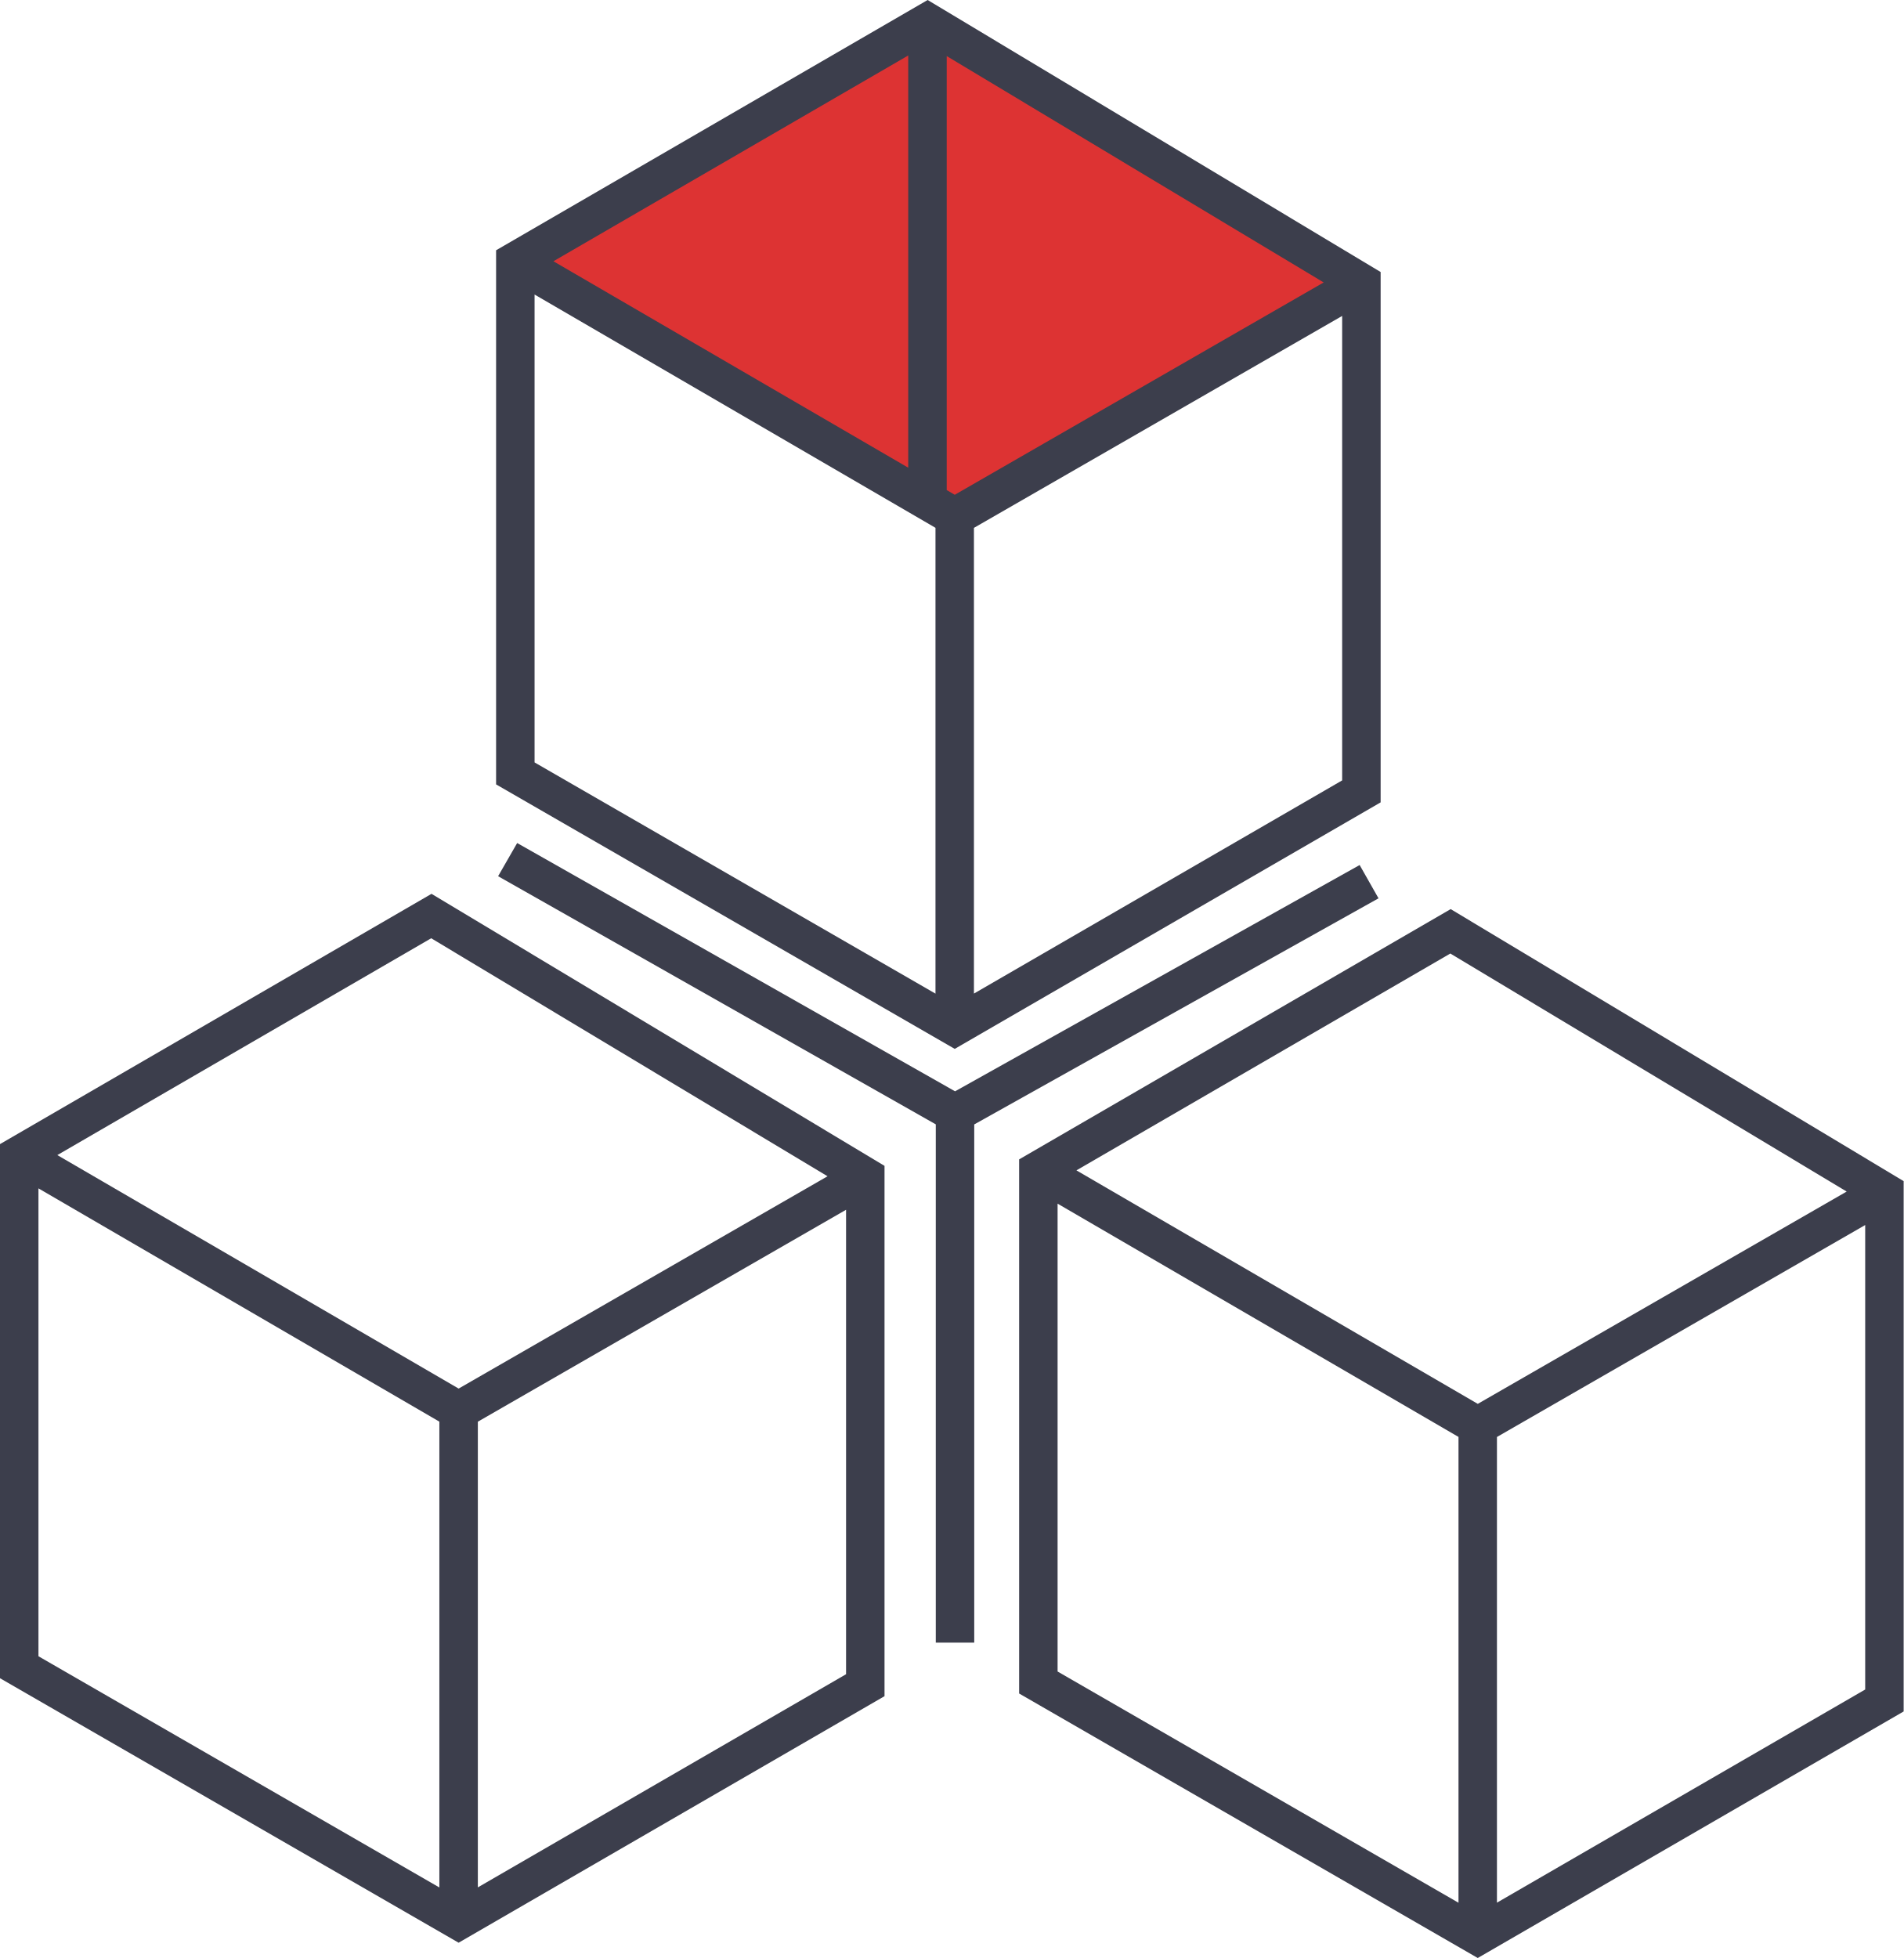
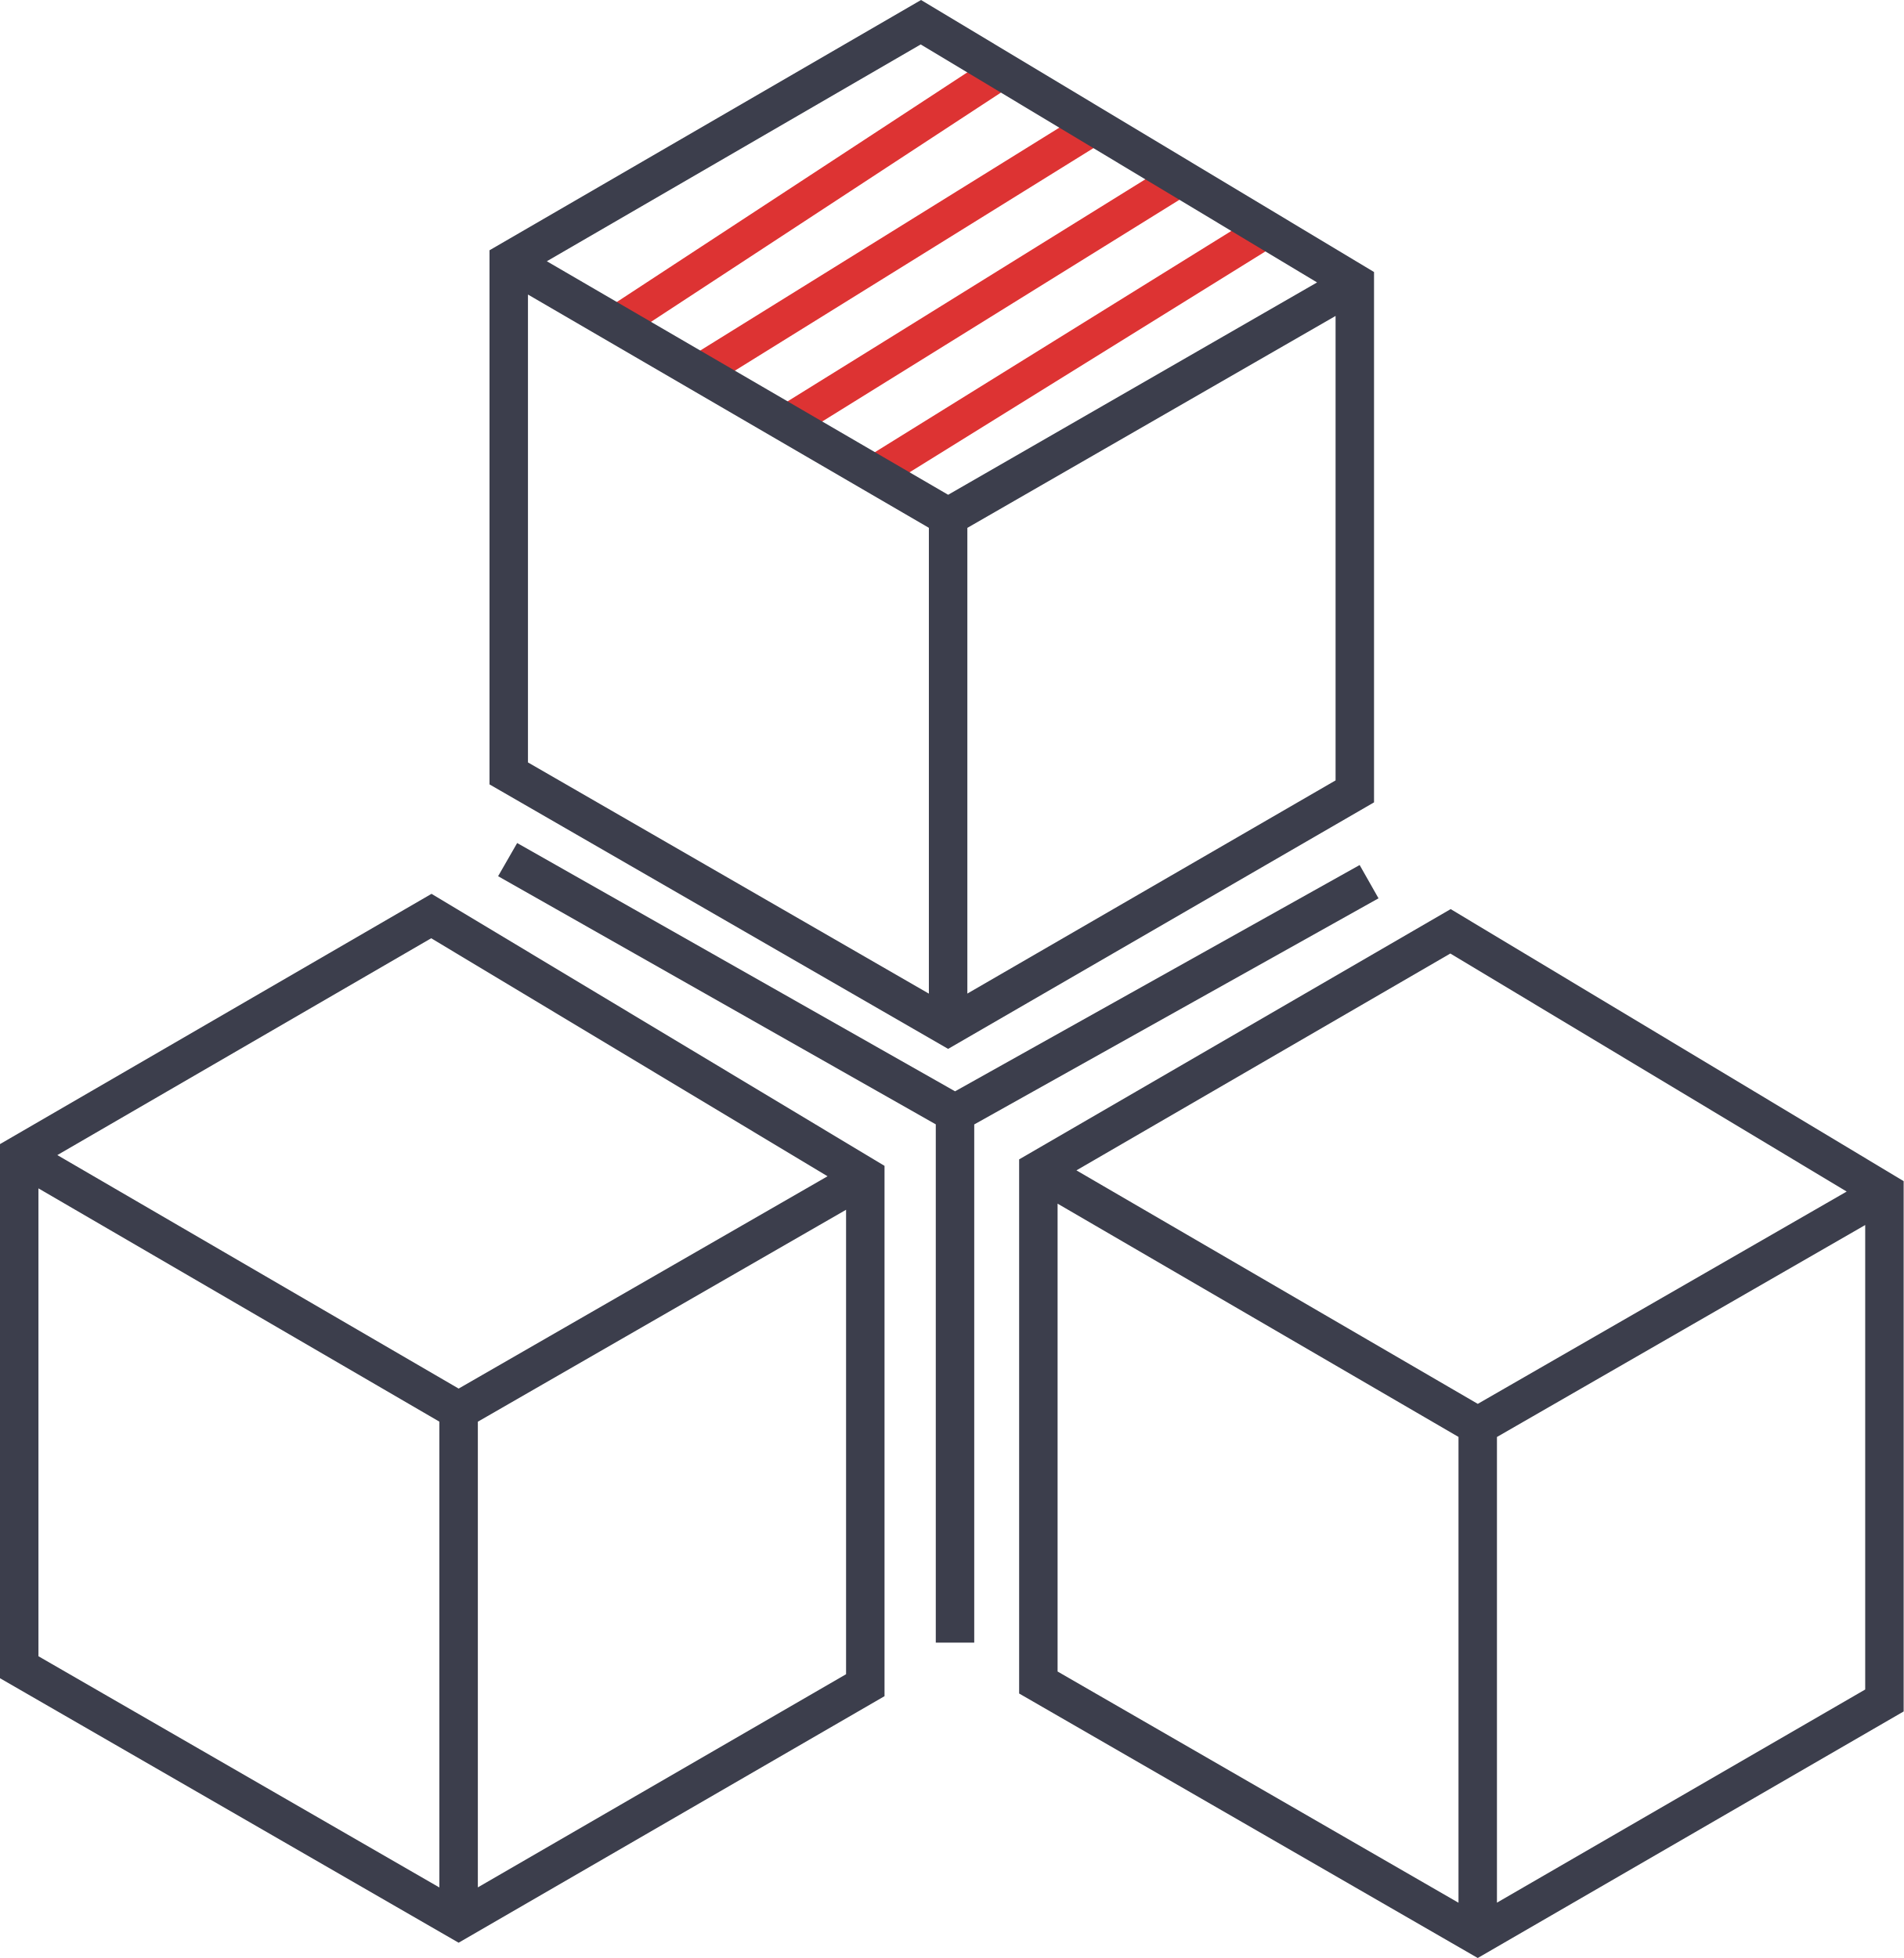
<svg xmlns="http://www.w3.org/2000/svg" width="70" height="72" viewBox="0 0 70 72" fill="none">
-   <path d="M19.162 9.551L33.94 1.193L49.849 10.393L35.071 18.891L19.162 9.551Z" fill="#DD3333" />
-   <path fill-rule="evenodd" clip-rule="evenodd" d="M34.111 0L50.768 10.003V29.505L35.107 38.57L18.242 28.844V9.203L34.111 0ZM19.657 10.831V28.036L34.399 36.538V19.409L19.657 10.831ZM35.813 19.411V36.536L49.353 28.697V11.618L35.813 19.411ZM48.673 10.386L35.108 18.194L34.812 18.021V2.062L48.673 10.386ZM33.397 2.04V17.198L20.35 9.607L33.397 2.04ZM32.525 42.871L15.868 32.868L0 42.071V61.712L16.864 71.438L32.525 62.372V42.871ZM1.414 60.904V43.699L16.156 52.277V69.406L1.414 60.904ZM17.571 69.403V52.279L31.111 44.486V61.565L17.571 69.403ZM16.865 51.061L30.43 43.254L15.856 34.502L2.108 42.475L16.865 51.061ZM70 43.433L53.343 33.43L37.475 42.633V62.274L54.339 72L70 62.934V43.433ZM38.889 61.465V44.261L53.631 52.839V69.968L38.889 61.465ZM55.045 69.965V52.841L68.586 45.047V62.127L55.045 69.965ZM54.34 51.623L67.905 43.816L53.331 35.063L39.582 43.037L54.34 51.623ZM49.996 31.809L35.119 40.13L19.017 31L18.316 32.22L34.41 41.345V60.404H35.824V41.348L50.69 33.033L49.996 31.809Z" fill="#3C3E4C" />
+   <path fill-rule="evenodd" clip-rule="evenodd" d="M36.644 1.957L22.144 11.457L22.856 12.544L37.356 3.044L36.644 1.957ZM40.157 3.947L25.657 12.947L26.343 14.052L40.843 5.052L40.157 3.947ZM28.657 14.947L43.157 5.947L43.843 7.052L29.343 16.052L28.657 14.947ZM46.157 7.947L31.657 16.947L32.343 18.052L46.843 9.052L46.157 7.947Z" fill="#DD3333" />
+   <path fill-rule="evenodd" clip-rule="evenodd" d="M50.525 10.003L33.868 0L18 9.203V28.844L34.864 38.57L50.525 29.505V10.003ZM19.414 28.036V10.831L34.156 19.409V36.538L19.414 28.036ZM35.571 36.536V19.411L49.111 11.618V28.697L35.571 36.536ZM34.865 18.194L48.43 10.386L33.856 1.634L20.108 9.607L34.865 18.194ZM35.119 40.13L49.996 31.809L50.69 33.033L35.824 41.348V60.404H34.41V41.345L18.316 32.22L19.017 31L35.119 40.13ZM32.525 42.871L15.868 32.868L0 42.071V61.712L16.864 71.438L32.525 62.372V42.871ZM1.414 60.904V43.699L16.156 52.277V69.406L1.414 60.904ZM17.571 69.403V52.279L31.111 44.486V61.565L17.571 69.403ZM16.865 51.061L30.43 43.254L15.856 34.502L2.108 42.475L16.865 51.061ZM70 43.433L53.343 33.43L37.475 42.633V62.274L54.339 72L70 62.934V43.433ZM38.889 61.465V44.261L53.631 52.839V69.968L38.889 61.465ZM55.045 69.965V52.841L68.586 45.047V62.127L55.045 69.965ZM54.34 51.623L67.905 43.816L53.331 35.063L39.582 43.037L54.34 51.623Z" fill="#3C3E4C" />
</svg>
